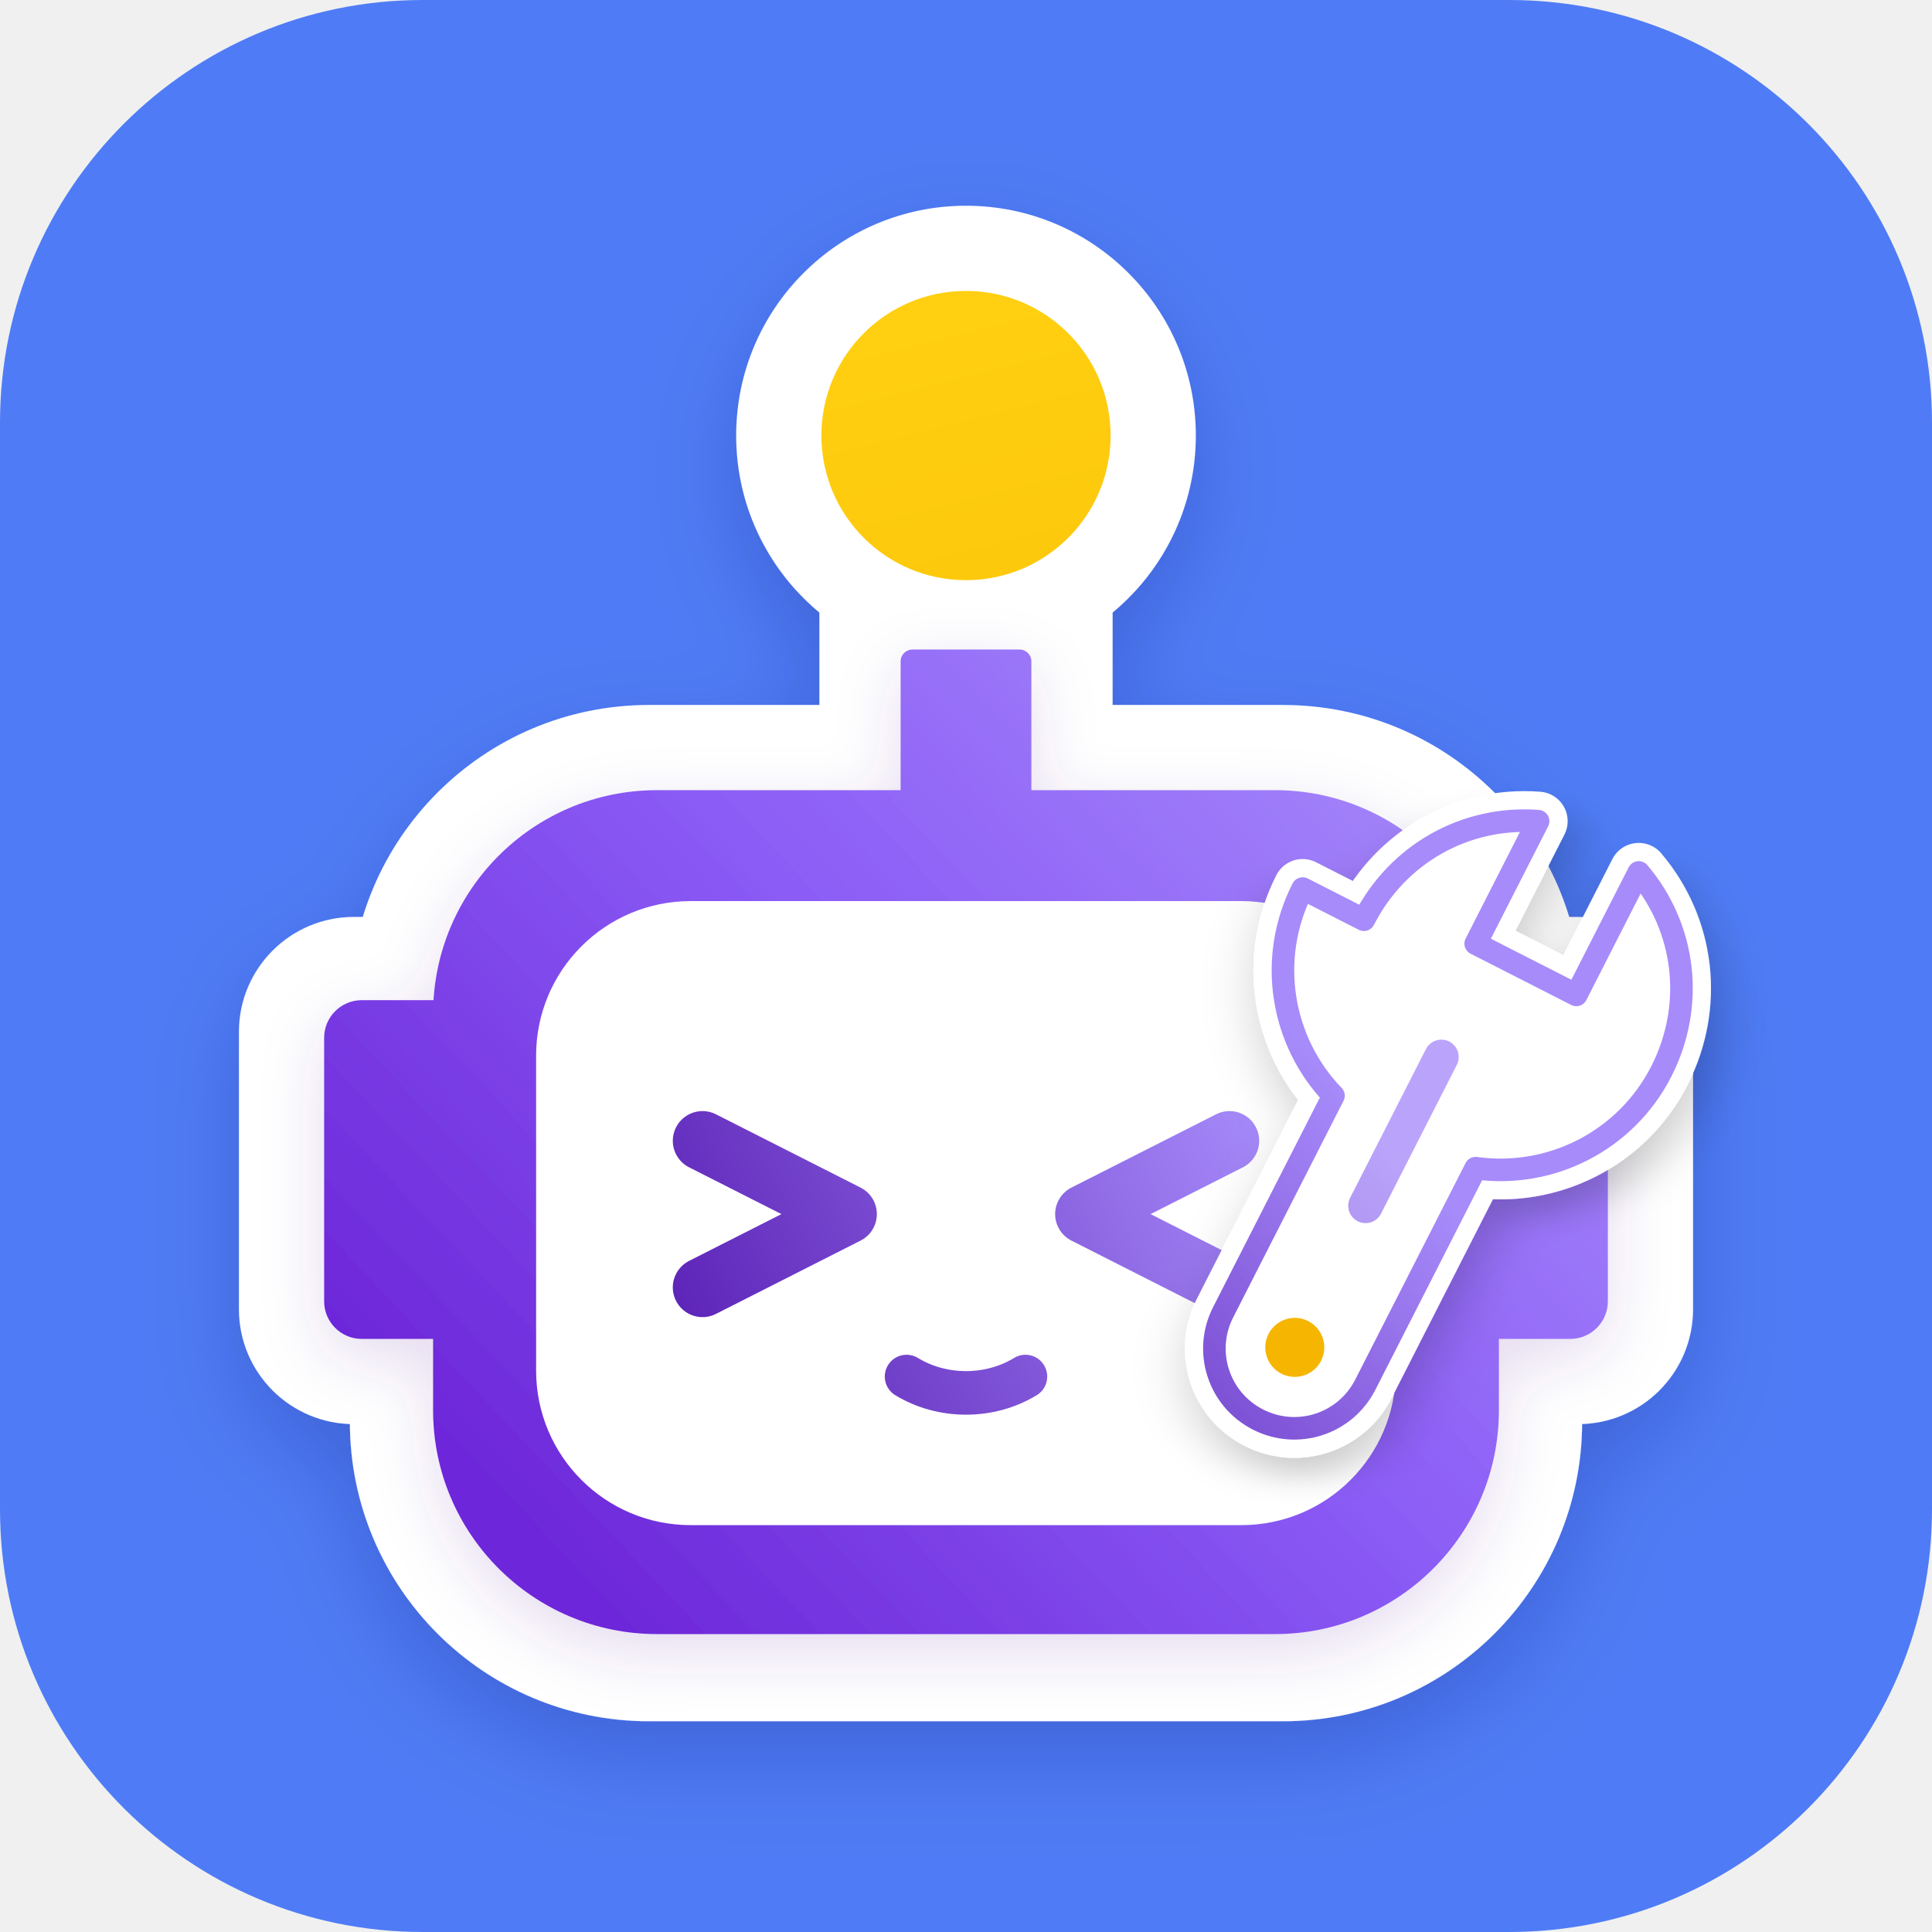
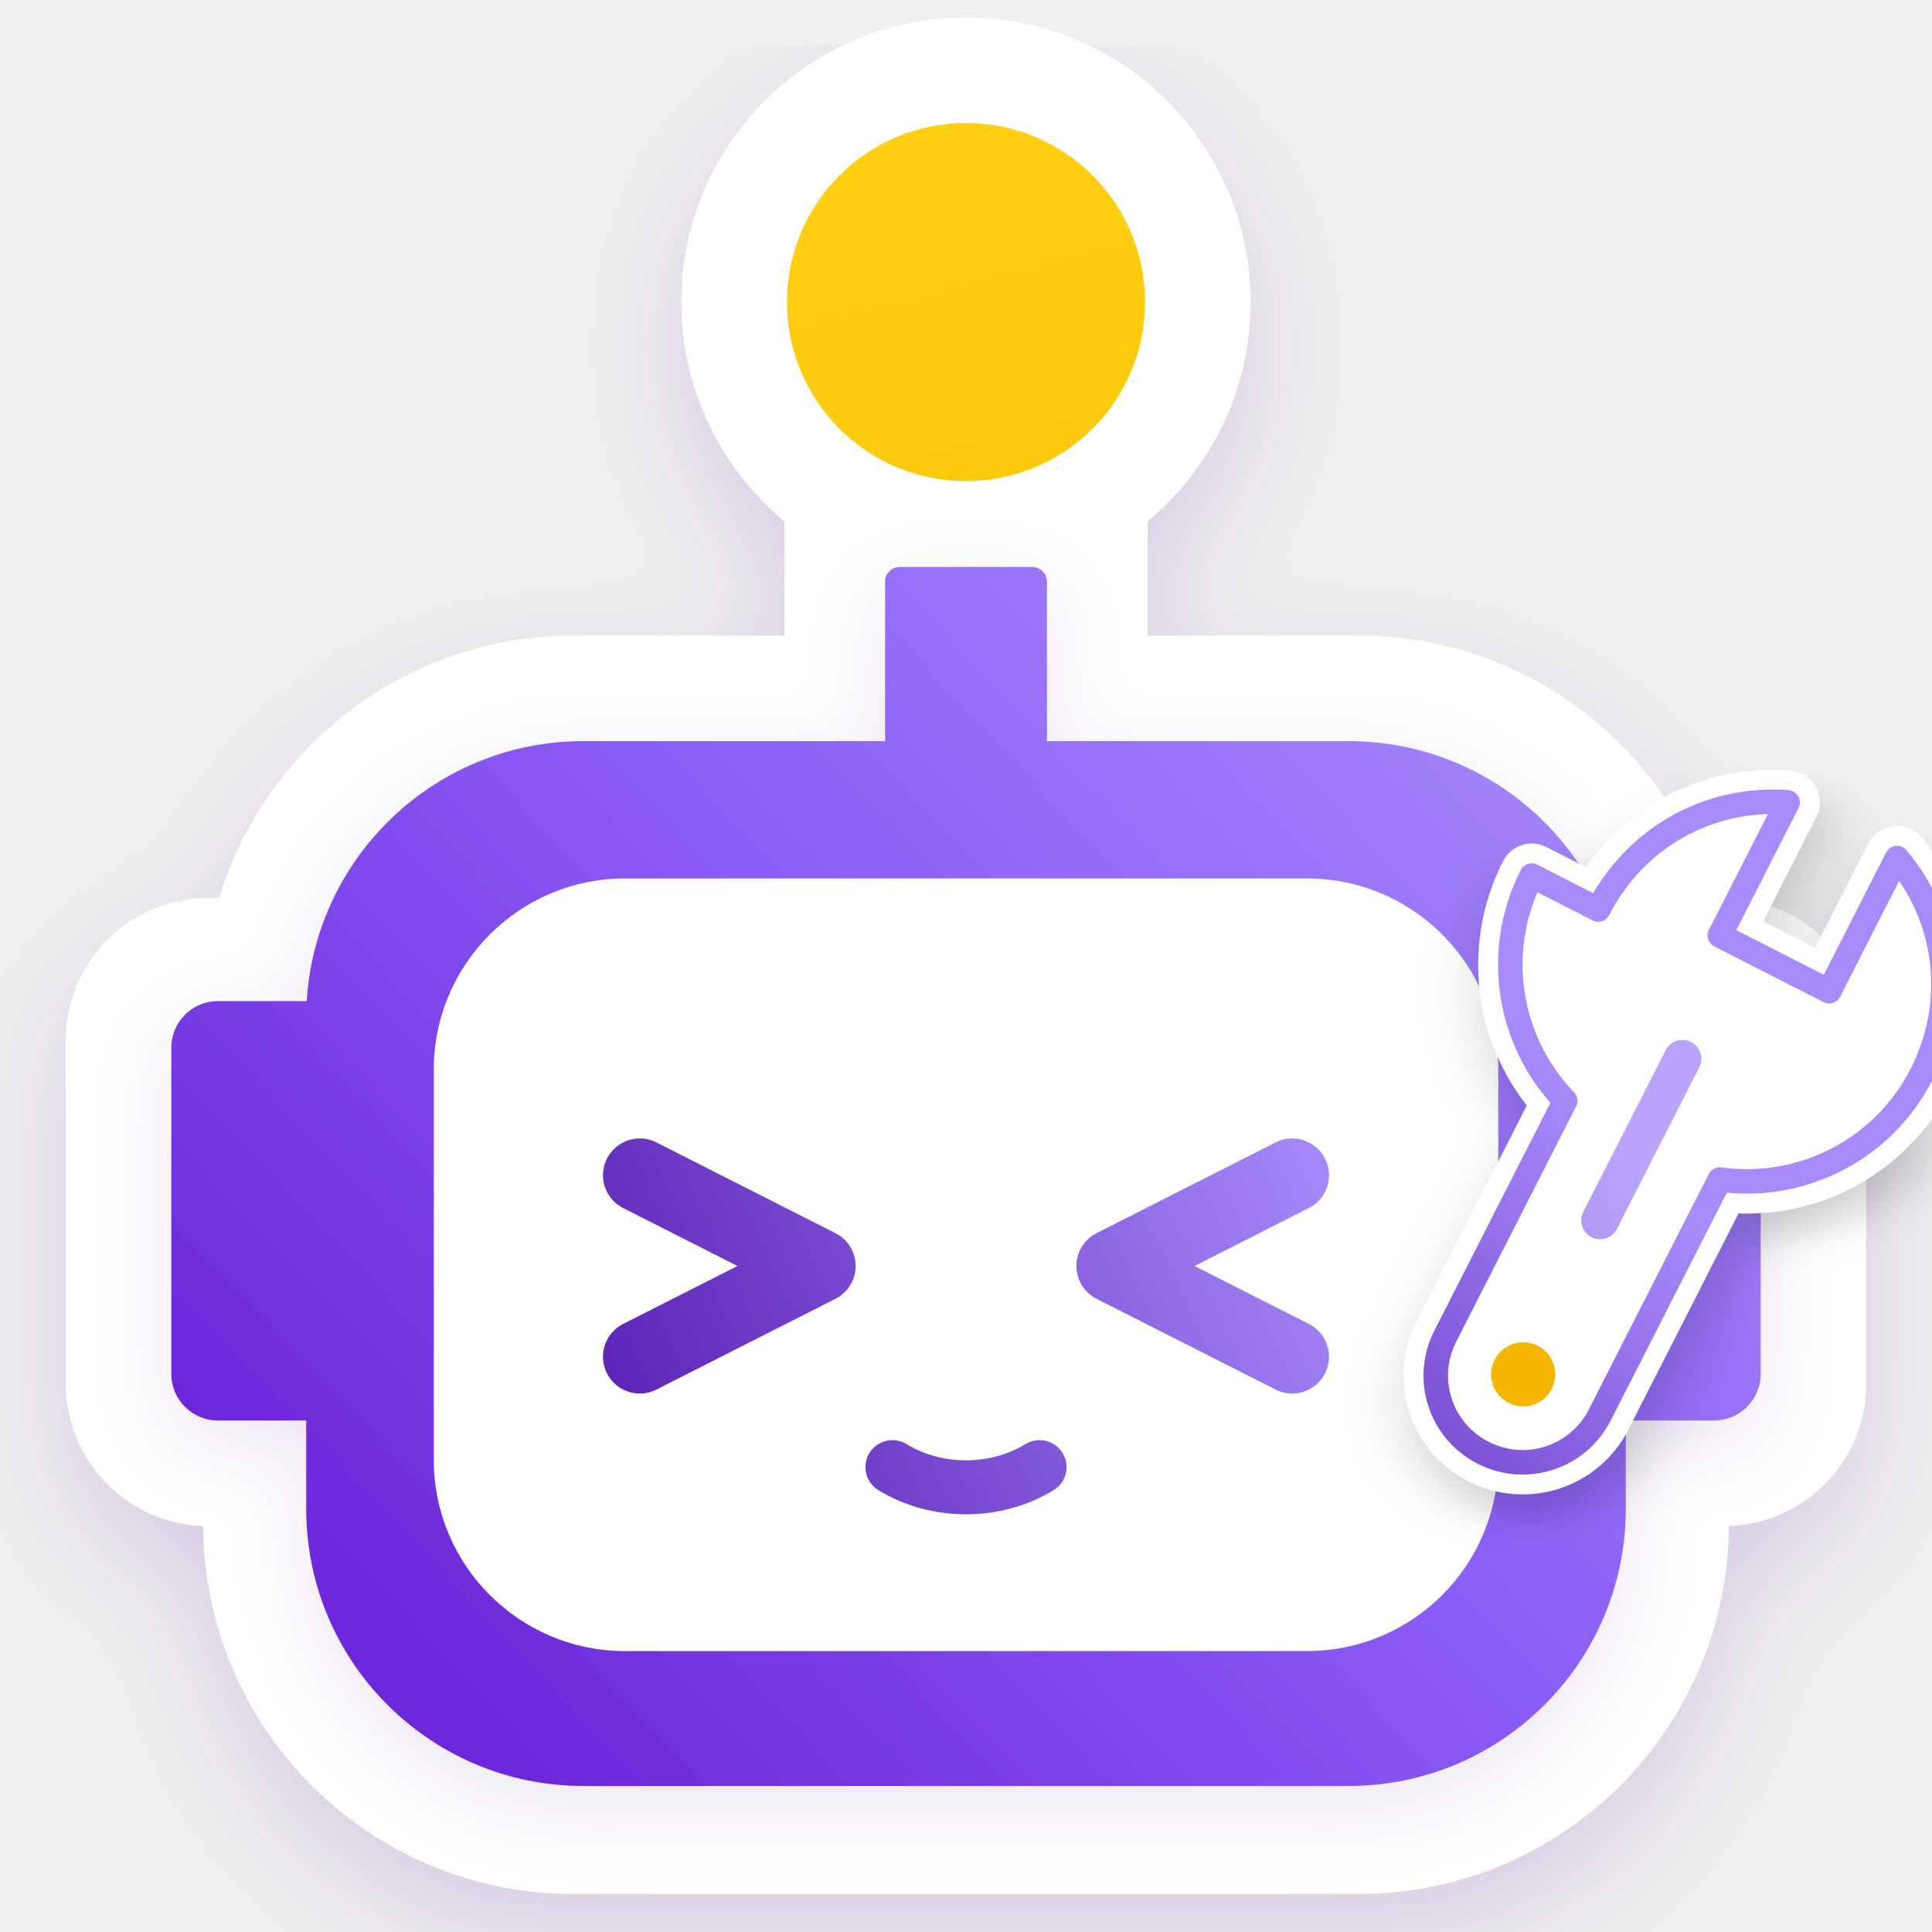
- <svg xmlns="http://www.w3.org/2000/svg" viewBox="0 0 1024 1024" fill="none" role="img" aria-labelledby="title desc">
+ <svg xmlns="http://www.w3.org/2000/svg" width="96" height="96" viewBox="0 0 1024 1024" fill="none" role="img" aria-labelledby="title desc">
  <defs>
    <linearGradient id="role-body" x1="279" y1="766" x2="736" y2="334" gradientUnits="userSpaceOnUse">
      <stop offset="0" stop-color="#6d28d9" />
      <stop offset=".5" stop-color="#8b5cf6" />
      <stop offset="1" stop-color="#a78bfa" />
    </linearGradient>
    <linearGradient id="role-mark" x1="366" y1="694" x2="658" y2="560" gradientUnits="userSpaceOnUse">
      <stop offset="0" stop-color="#5b21b6" />
      <stop offset="1" stop-color="#a78bfa" />
    </linearGradient>
    <linearGradient id="yellow" x1="481" y1="174" x2="617" y2="713" gradientUnits="userSpaceOnUse">
      <stop offset="0" stop-color="#ffcf11" />
      <stop offset="1" stop-color="#f6b500" />
    </linearGradient>
    <filter id="soft-shadow" x="-12%" y="-12%" width="124%" height="124%">
-       <feDropShadow dx="0" dy="18" stdDeviation="24" flood-color="#071b55" flood-opacity=".2" />
+       <feDropShadow dx="0" dy="18" stdDeviation="24" flood-color="#4c1d95" flood-opacity=".16" />
    </filter>
    <filter id="inner-lift" x="-8%" y="-8%" width="116%" height="116%">
-       <feDropShadow dx="0" dy="10" stdDeviation="16" flood-color="#4c1d95" flood-opacity=".14" />
+       <feDropShadow dx="0" dy="10" stdDeviation="16" flood-color="#4c1d95" flood-opacity=".1" />
    </filter>
    <filter id="accessory-lift" x="-18%" y="-18%" width="136%" height="136%">
-       <feDropShadow dx="0" dy="12" stdDeviation="13" flood-color="#020617" flood-opacity=".2" />
+       <feDropShadow dx="0" dy="14" stdDeviation="14" flood-color="#020617" flood-opacity=".18" />
    </filter>
  </defs>
-   <rect width="1024" height="1024" rx="224" fill="#4F7CF6" />
-   <g transform="translate(512 528) scale(1.05) translate(-512 -512)">
+   <g transform="translate(512 528) scale(1.3) translate(-512 -512)">
    <g filter="url(#soft-shadow)">
      <rect x="201" y="365" width="622" height="513" rx="151" fill="#fff" />
      <rect x="145" y="472" width="136" height="256" rx="58" fill="#fff" />
      <rect x="743" y="472" width="136" height="256" rx="58" fill="#fff" />
      <rect x="438" y="270" width="148" height="182" rx="2" fill="#fff" />
      <circle cx="512" cy="229" r="116" fill="#fff" />
    </g>
    <g filter="url(#inner-lift)">
      <rect x="243" y="408" width="538" height="426" rx="113" fill="url(#role-body)" />
      <rect x="188" y="514" width="90" height="171" rx="19" fill="url(#role-body)" />
      <rect x="746" y="514" width="90" height="171" rx="19" fill="url(#role-body)" />
      <rect x="479" y="337" width="66" height="119" rx="6" fill="url(#role-body)" />
    </g>
    <rect x="295" y="464" width="434" height="315" rx="78" fill="#fff" />
    <circle cx="512" cy="229" r="73" fill="url(#yellow)" />
    <path d="M379 585 452 622 379 659" stroke="url(#role-mark)" stroke-width="30" stroke-linecap="round" stroke-linejoin="round" />
    <path d="M645 585 572 622 645 659" stroke="url(#role-mark)" stroke-width="30" stroke-linecap="round" stroke-linejoin="round" />
    <path d="M482 704c18 11 42 11 60 0" stroke="url(#role-mark)" stroke-width="22" stroke-linecap="round" fill="none" />
  </g>
-   <g transform="translate(70 -108) rotate(-18 826 706) scale(.92)" filter="url(#accessory-lift)">
+   <g transform="translate(122 -140) rotate(-18 826 706)" filter="url(#accessory-lift)">
    <path d="M756 595c30-30 74-39 113-23l-56 56 46 46 56-56c16 39 7 83-23 113-32 32-80 39-119 20L674 850c-18 18-47 18-65 0s-18-47 0-65l99-99c-19-39-12-87 20-119Z" fill="#fff" stroke="#fff" stroke-width="34" stroke-linejoin="round" />
    <path d="M756 595c30-30 74-39 113-23l-56 56 46 46 56-56c16 39 7 83-23 113-32 32-80 39-119 20L674 850c-18 18-47 18-65 0s-18-47 0-65l99-99c-19-39-12-87 20-119Z" fill="#fff" stroke="url(#role-mark)" stroke-width="13" stroke-linejoin="round" />
    <circle cx="642" cy="817" r="17" fill="url(#yellow)" />
    <path d="M706 752 774 684" stroke="url(#role-mark)" stroke-width="20" stroke-linecap="round" opacity=".78" />
  </g>
</svg>
